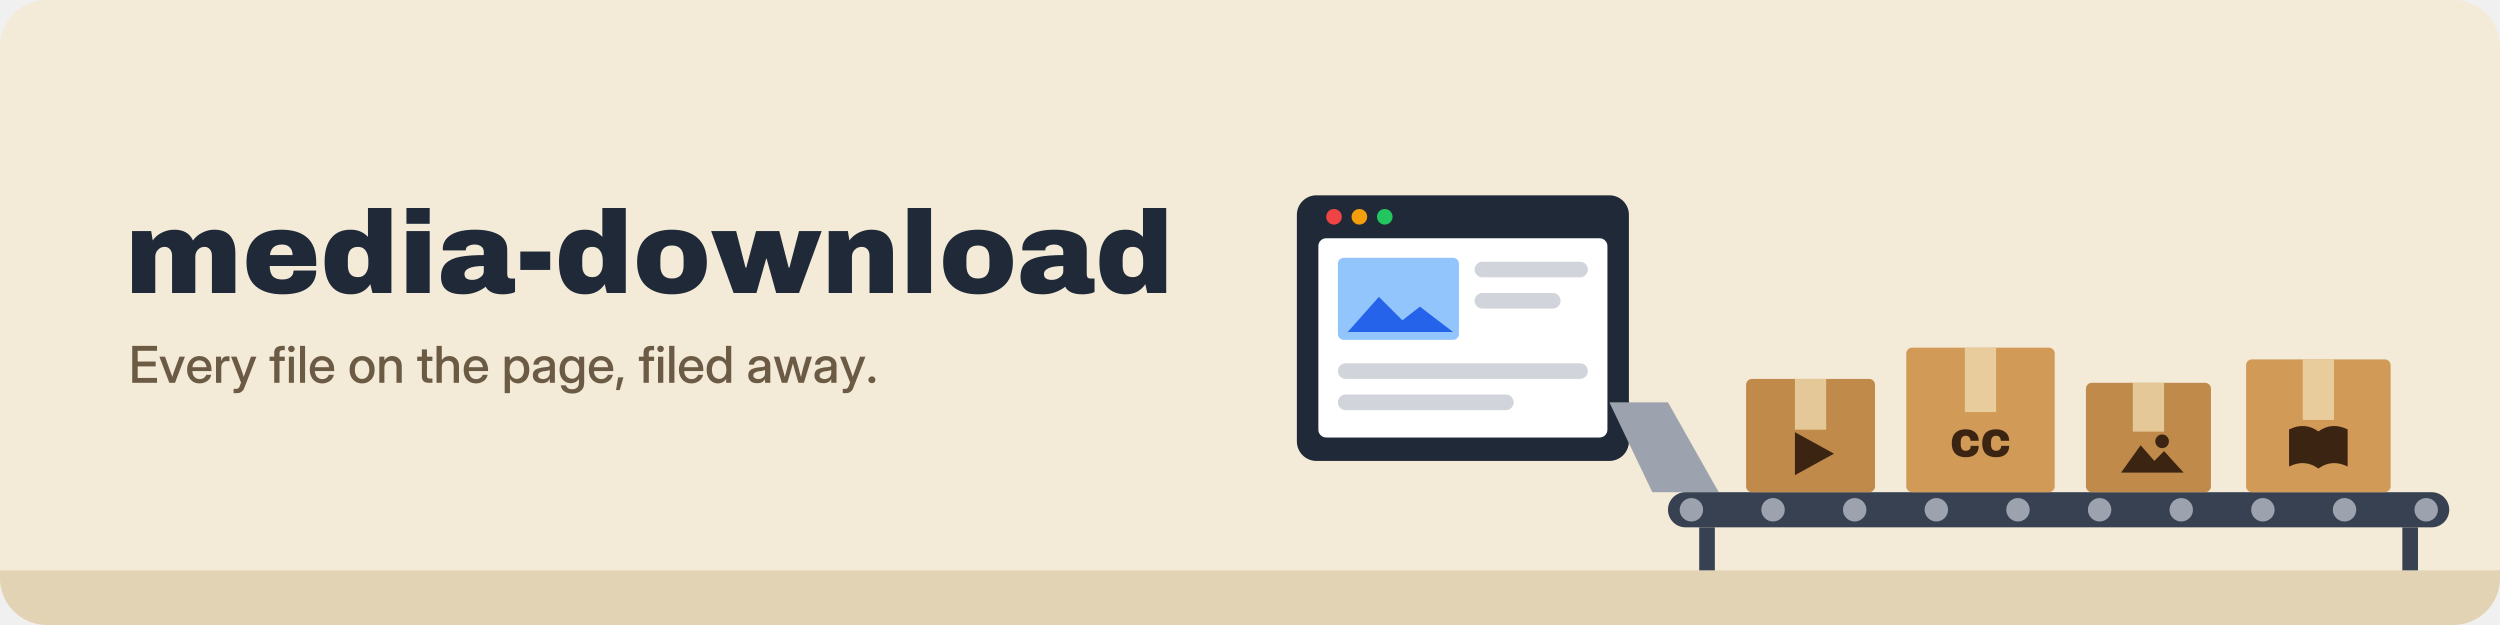
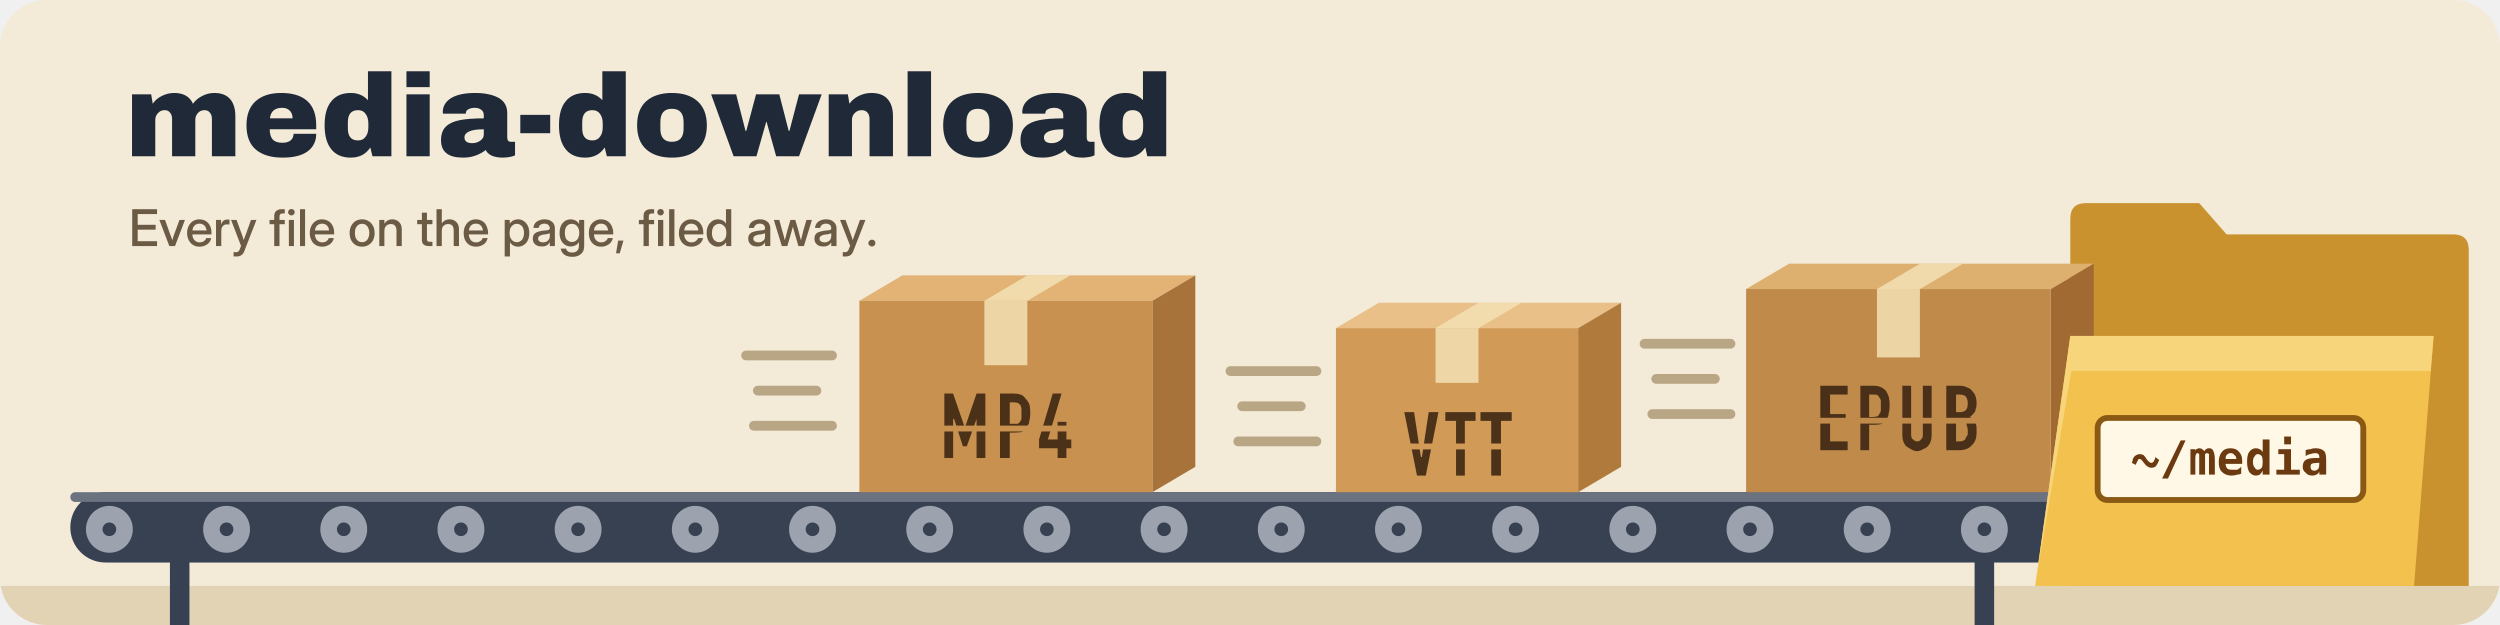
<svg xmlns="http://www.w3.org/2000/svg" viewBox="0 0 1280 320" width="1280" height="320" role="img" aria-label="media-download">
  <defs>
    <clipPath id="c">
      <rect width="1280" height="320" rx="24" />
    </clipPath>
  </defs>
  <g clip-path="url(#c)">
    <rect width="1280" height="320" fill="#f3ead8" />
-     <path fill="#1f2937" d="m120.5 129.5l0 20.5-12 0 0-19.1q0-2-1-3.2-1-1.3-2.8-1.3-2.1 0-3.4 1.5-1.3 1.4-1.3 3.5l0 18.6-11.9 0 0-19.1q0-2-1-3.2-1-1.3-2.8-1.3-2.1 0-3.4 1.5-1.4 1.4-1.4 3.5l0 18.6-11.9 0 0-31.7 9.8 0 .8 4.8q1.8-2.6 4.7-4 3-1.5 6.3-1.5 7.1 0 9.6 5.5 1.9-2.6 4.8-4 2.9-1.5 6.1-1.5 5.4 0 8.1 3.1 2.7 3.1 2.7 8.8zm41.4 4.7l0 2-23.8 0q0 3.4 1.5 5.2 1.6 1.7 4.9 1.7 3 0 4.4-1.3 1.4-1.2 1.4-3.3l11.6 0q0 5.7-4.4 9-4.4 3.2-12.8 3.2-8.8 0-13.7-4.1-4.8-4.1-4.8-12.4 0-8.2 4.7-12.4 4.7-4.2 13.1-4.2 8.7 0 13.3 4.1 4.6 4.1 4.6 12.5zm-23.7-3.6l11.6 0q0-2.5-1.4-3.9-1.4-1.5-3.9-1.5-5.7 0-6.3 5.4zm52.5 19.4l-1.1-4.5q-3.4 5.2-10 5.2-6.5 0-9.9-4.2-3.5-4.2-3.5-12.4 0-8.2 3.5-12.3 3.4-4.2 9.9-4.2 5.4 0 8.8 3.7l0-14.8 12 0 0 43.5zm-12.6-17.4l0 3.2q0 6.1 5.2 6.1 2.6 0 3.9-1.9 1.4-1.8 1.4-4.8l0-2q0-3-1.4-4.9-1.3-1.9-3.9-1.9-5.2 0-5.2 6.2zm30-18l0-8.1 11.9 0 0 8.1zm0 35.4l0-31.7 11.9 0 0 31.7zm51.6-22.1l0 12.4q0 1 .4 1.7 .5.6 1.5.6l2.1 0 0 6.9q-.1.1-.9.4-.7.3-2.1.5-1.4.3-3.2.3-3.5 0-5.7-1-2.3-1.1-3.1-2.9-2.3 1.8-5.1 2.8-2.8 1.1-6.6 1.1-11.2 0-11.2-8.9 0-4.6 2.5-7 2.5-2.4 7.2-3.3 4.7-.9 12.2-.9l0-1.6q0-1.9-1.3-2.8-1.3-1-3.3-1-1.9 0-3.2.7-1.4.6-1.4 2.1l0 .2-11.7 0q-.1-.3-.1-.8 0-4.5 4.3-7.2 4.3-2.6 12.3-2.6 7.2 0 11.8 2.4 4.6 2.5 4.6 7.9zm-21.9 12.4q0 3 4 3 2.4 0 4.1-1.3 1.8-1.2 1.8-3.1l0-2.7q-5.1 0-7.5 1.1-2.4 1.1-2.4 3zm28.6-2.1l0-9.4 15.3 0 0 9.4zm44.3 11.8l-1.1-4.5q-3.4 5.2-10 5.2-6.5 0-9.9-4.2-3.5-4.2-3.5-12.4 0-8.2 3.5-12.3 3.4-4.2 9.9-4.2 5.4 0 8.8 3.7l0-14.8 12 0 0 43.5zm-12.6-17.4l0 3.2q0 6.1 5.2 6.1 2.6 0 3.9-1.9 1.4-1.8 1.4-4.8l0-2q0-3-1.4-4.9-1.3-1.9-3.9-1.9-5.2 0-5.2 6.2zm63.8 1.6q0 8.1-4.8 12.3-4.7 4.2-13.1 4.2-8.3 0-13.1-4.2-4.7-4.2-4.7-12.3 0-8.2 4.7-12.4 4.8-4.2 13.1-4.2 8.4 0 13.1 4.2 4.8 4.3 4.8 12.4zm-23.8-1.7l0 3.4q0 6.7 5.9 6.7 6 0 6-6.7l0-3.4q0-6.8-6-6.8-5.9 0-5.9 6.8zm59.3 17.5l-4.9-17.6-.2 0-5 17.6-11.7 0-11.5-31.7 12.8 0 4.8 18.7 .4 0 5-18.7 11.9 0 4.8 18.7 .4 0 4.9-18.7 11.6 0-11.6 31.7zm59.8-20.5l0 20.5-12 0 0-19.1q0-2-1-3.2-1.1-1.3-3-1.3-2.2 0-3.6 1.5-1.4 1.4-1.4 3.5l0 18.6-11.9 0 0-31.7 9.8 0 .8 4.8q1.8-2.5 4.8-4 3.1-1.5 6.4-1.5 5.6 0 8.3 3.1 2.8 3 2.8 8.8zm7.5 20.5l0-43.5 12 0 0 43.5zm53.9-15.8q0 8.1-4.8 12.3-4.8 4.2-13.1 4.2-8.4 0-13.1-4.2-4.7-4.2-4.7-12.3 0-8.2 4.7-12.4 4.7-4.2 13.1-4.2 8.3 0 13.1 4.2 4.8 4.3 4.8 12.4zm-23.8-1.7l0 3.4q0 6.7 5.9 6.7 5.9 0 5.9-6.7l0-3.4q0-6.8-5.9-6.8-5.9 0-5.9 6.8zm61.6-4.6l0 12.4q0 1 .4 1.7 .5.6 1.5.6l2.1 0 0 6.9q-.1.1-.9.4-.7.3-2.1.5-1.4.3-3.2.3-3.5 0-5.7-1-2.3-1.1-3.1-2.9-2.3 1.8-5.1 2.8-2.8 1.1-6.6 1.1-11.2 0-11.2-8.9 0-4.6 2.5-7 2.5-2.4 7.2-3.3 4.7-.9 12.2-.9l0-1.6q0-1.9-1.3-2.8-1.3-1-3.3-1-1.9 0-3.2.7-1.4.6-1.4 2.1l0 .2-11.7 0q-.1-.3-.1-.8 0-4.5 4.3-7.2 4.3-2.6 12.3-2.6 7.2 0 11.8 2.4 4.6 2.5 4.6 7.9zm-21.9 12.4q0 3 4 3 2.4 0 4.1-1.3 1.8-1.2 1.8-3.1l0-2.7q-5.1 0-7.5 1.1-2.4 1.1-2.4 3zm52.9 9.7l-1-4.5q-3.5 5.2-10.1 5.2-6.4 0-9.9-4.2-3.5-4.2-3.5-12.4 0-8.2 3.5-12.3 3.5-4.2 9.9-4.2 5.4 0 8.9 3.7l0-14.8 11.9 0 0 43.5zm-12.6-17.4l0 3.2q0 6.1 5.2 6.1 2.6 0 4-1.9 1.3-1.8 1.3-4.8l0-2q0-3-1.3-4.9-1.4-1.9-4-1.9-5.2 0-5.2 6.2z" />
-     <path fill="#6b5b45" d="m67.7 196l0-18.9 12.7 0 0 2.5-9.9 0 0 5.5 9.2 0 0 2.5-9.2 0 0 5.9 9.9 0 0 2.5zm19 0l-5.1-13.4 2.9 0 2.6 7.3q.4 1.1.8 2.1 .3 1.1.6 2.1l-.6 0q.3-1 .6-2.1 .4-1 .7-2.1l2.7-7.3 2.8 0-5.1 13.4zm15.5.3q-2 0-3.4-.9-1.4-.9-2.2-2.5-.8-1.6-.8-3.6 0-2 .8-3.6 .8-1.6 2.2-2.5 1.5-.9 3.3-.9 1.4 0 2.6.5 1.1.5 1.9 1.4 .9 1 1.3 2.3 .4 1.2.4 2.8l0 .7-11.3 0 0-2 9.9 0-1.1.6q0-1.2-.5-2.2-.4-.9-1.3-1.4-.8-.5-1.9-.5-1.1 0-1.9.5-.8.5-1.3 1.4-.4 1-.4 2.2l0 1.2q0 1.2.4 2.2 .5 1 1.3 1.5 .9.6 2.1.6 .8 0 1.5-.3 .7-.3 1.1-.8 .5-.4.7-1.1l2.5 0q-.2 1.3-1 2.3-.9 1-2.1 1.5-1.3.6-2.8.6zm8.4-.3l0-13.4 2.6 0 0 2.2 .1 0q.3-1.1 1.1-1.8 .8-.6 2.1-.6 .3 0 .6 0 .2.1.4.1l0 2.5q-.2 0-.6-.1-.4 0-.8 0-.8 0-1.4.3-.6.4-1 1.1-.4.7-.4 1.8l0 7.9zm9 5.3l0-2.2 1.5 0q.4 0 .7-.2 .3-.2.6-.5 .2-.4.4-.9l.6-1.6-5.1-13.3 2.8 0 2.7 7.3q.4 1.1.7 2.1 .4 1.1.7 2.1l-.7 0q.3-1 .6-2.1 .4-1 .8-2.1l2.6-7.3 2.8 0-6.1 15.7q-.3 1-.9 1.7-.6.6-1.3 1-.7.3-1.6.3-.5 0-.9 0-.4 0-.9 0zm26.2-18.7l0 2.2-7.8 0 0-2.2zm-5.4 13.4l0-15.6q0-1 .5-1.8 .4-.7 1.3-1.1 .8-.4 2-.4 .6 0 1 0 .5 0 .6 0l0 2.2q-.1 0-.5 0-.4 0-.6 0-.9 0-1.2.4-.4.3-.4 1.2l0 15.1zm7.5 0l0-13.4 2.6 0 0 13.4zm1.3-15.7q-.7 0-1.2-.5-.5-.5-.5-1.2 0-.7.5-1.1 .5-.5 1.2-.5 .7 0 1.2.5 .5.4.5 1.1 0 .7-.5 1.2-.5.5-1.2.5zm7-3.2l0 18.9-2.6 0 0-18.9zm8.8 19.2q-2 0-3.4-.9-1.5-.9-2.2-2.5-.8-1.6-.8-3.6 0-2 .8-3.6 .8-1.6 2.2-2.5 1.4-.9 3.2-.9 1.5 0 2.6.5 1.2.5 2 1.4 .8 1 1.3 2.3 .4 1.2.4 2.8l0 .7-11.3 0 0-2 9.9 0-1.2.6q0-1.2-.4-2.2-.5-.9-1.3-1.4-.8-.5-1.9-.5-1.1 0-1.9.5-.9.5-1.3 1.4-.5 1-.5 2.2l0 1.2q0 1.2.5 2.2 .4 1 1.3 1.5 .8.6 2 .6 .9 0 1.6-.3 .6-.3 1.1-.8 .4-.4.6-1.1l2.6 0q-.2 1.3-1.1 2.3-.8 1-2.1 1.5-1.2.6-2.7.6zm20.4 0q-1.9 0-3.4-.9-1.4-.9-2.2-2.4-.8-1.6-.8-3.7 0-2.1.8-3.6 .8-1.6 2.2-2.5 1.5-.9 3.4-.9 1.9 0 3.3.9 1.5.9 2.3 2.5 .8 1.5.8 3.6 0 2.1-.8 3.7-.8 1.5-2.3 2.4-1.4.9-3.3.9zm0-2.3q1.1 0 2-.6 .8-.6 1.2-1.6 .5-1.1.5-2.5 0-1.4-.5-2.5-.4-1-1.2-1.6-.9-.6-2-.6-1.2 0-2 .6-.8.6-1.3 1.6-.4 1.1-.4 2.5 0 1.4.4 2.5 .5 1 1.3 1.6 .8.6 2 .6zm11.4-5.7l0 7.7-2.6 0 0-13.4 2.6 0 0 3.3-.6 0q.6-1.8 1.8-2.7 1.2-.9 2.8-.9 1.4 0 2.5.6 1.1.6 1.8 1.8 .6 1.2.6 2.9l0 8.4-2.7 0 0-8q0-1.6-.8-2.5-.7-.8-2.1-.8-.9 0-1.7.4-.7.4-1.1 1.1-.5.8-.5 2.1zm24.6-5.7l0 2.2-7.8 0 0-2.2zm-5.4-3.7l2.6 0 0 13.6q0 .7.3 1 .4.3 1.2.3 .3 0 .6 0 .4 0 .7 0l0 2.2q-.4 0-.8 0-.5 0-.9 0-1.9 0-2.8-.8-.9-.8-.9-2.4zm10.2 9.4l0 7.7-2.7 0 0-18.9 2.7 0 0 8.8-.7 0q.6-1.8 1.8-2.7 1.2-.9 2.9-.9 1.3 0 2.4.6 1.1.6 1.8 1.8 .6 1.2.6 2.9l0 8.4-2.7 0 0-8q0-1.6-.7-2.5-.8-.8-2.2-.8-.9 0-1.6.4-.8.4-1.2 1.1-.4.8-.4 2.1zm17.6 8q-2 0-3.5-.9-1.4-.9-2.2-2.5-.7-1.6-.7-3.6 0-2 .8-3.6 .8-1.6 2.2-2.5 1.4-.9 3.2-.9 1.4 0 2.6.5 1.1.5 2 1.4 .8 1 1.2 2.3 .5 1.2.5 2.8l0 .7-11.3 0 0-2 9.9 0-1.2.6q0-1.2-.5-2.2-.4-.9-1.2-1.4-.8-.5-2-.5-1.1 0-1.9.5-.8.5-1.2 1.4-.5 1-.5 2.2l0 1.2q0 1.2.5 2.2 .4 1 1.2 1.5 .9.6 2.1.6 .9 0 1.5-.3 .7-.3 1.2-.8 .4-.4.6-1.1l2.6 0q-.3 1.3-1.1 2.3-.8 1-2.1 1.5-1.2.6-2.7.6zm14.6 5l0-18.7 2.6 0 0 1.9 0 0q.5-.7 1.1-1.2 .6-.5 1.4-.7 .8-.3 1.7-.3 1.7 0 3 .9 1.3.9 2.1 2.5 .7 1.5.7 3.6 0 2.1-.7 3.6-.7 1.6-2.1 2.5-1.3.9-3 .9-.9 0-1.6-.3-.8-.2-1.4-.7-.7-.6-1.1-1.3l0 0 0 7.3zm6.2-7.3q1.1 0 1.9-.6 .9-.5 1.3-1.6 .5-1 .5-2.5 0-1.5-.5-2.6-.4-1-1.3-1.5-.8-.6-1.9-.6-1.1 0-1.9.6-.9.6-1.4 1.6-.4 1.1-.4 2.5 0 1.4.4 2.4 .5 1.1 1.4 1.7 .8.6 1.9.6zm12.9 2.2q-1.4 0-2.4-.4-1.1-.5-1.7-1.4-.6-.9-.6-2.2 0-1.2.4-1.9 .5-.8 1.2-1.2 .8-.4 1.7-.6 1-.3 2-.4 1.3-.1 2-.2 .7-.1 1-.3 .4-.2.4-.7l0-.1q0-.7-.4-1.2-.3-.5-.9-.8-.6-.3-1.5-.3-.8 0-1.5.3-.6.3-1 .8-.4.5-.4 1.1l-2.7 0q.1-1.3.8-2.3 .7-1 2-1.5 1.2-.6 2.9-.6 1.2 0 2.2.3 1 .4 1.7 1 .7.5 1 1.4 .4.8.4 1.8l0 9.2-2.6 0 0-1.9-.1 0q-.3.5-.7 1-.5.5-1.3.8-.8.3-1.9.3zm.5-2.1q1.2 0 2-.5 .7-.4 1.1-1.1 .4-.7.4-1.5l0-1.6q-.2.1-.5.2-.3.1-.7.2-.5.1-1 .2-.5.1-1.1.1-.7.1-1.3.4-.7.2-1 .6-.4.4-.4 1.1 0 .6.3 1 .3.4.9.6 .5.3 1.3.3zm15 7.4q-1.7 0-2.9-.5-1.3-.5-2-1.4-.8-1-1-2.3l2.7 0q.2.7.6 1.1 .5.5 1.1.7 .7.2 1.5.2 1.6 0 2.5-.9 .9-.8.9-2.5l0-2 0 0q-.4.8-1.1 1.3-.6.5-1.4.7-.7.3-1.6.3-1.8 0-3.1-.9-1.3-.9-2-2.4-.7-1.6-.7-3.6 0-2.1.7-3.7 .7-1.5 2-2.4 1.3-.9 3.1-.9 .8 0 1.6.3 .8.2 1.4.7 .7.5 1.1 1.3l.1 0 0-2 2.6 0 0 13.2q0 2.1-.8 3.3-.9 1.2-2.2 1.8-1.4.6-3.1.6zm-.2-7.6q1.2 0 2-.6 .9-.6 1.3-1.6 .5-1.1.5-2.5 0-1.4-.5-2.4-.4-1-1.3-1.6-.8-.6-2-.6-1 0-1.9.5-.8.6-1.3 1.6-.4 1-.4 2.5 0 1.5.4 2.6 .5 1 1.3 1.5 .9.6 1.9.6zm15 2.4q-2 0-3.4-.9-1.4-.9-2.2-2.5-.7-1.6-.7-3.6 0-2 .7-3.6 .8-1.6 2.3-2.5 1.4-.9 3.2-.9 1.4 0 2.6.5 1.1.5 1.9 1.4 .9 1 1.3 2.3 .5 1.2.5 2.8l0 .7-11.3 0 0-2 9.8 0-1.1.6q0-1.2-.5-2.2-.4-.9-1.2-1.4-.9-.5-2-.5-1.1 0-1.9.5-.8.5-1.3 1.4-.4 1-.4 2.2l0 1.2q0 1.2.4 2.2 .5 1 1.3 1.5 .9.6 2.1.6 .8 0 1.5-.3 .7-.3 1.1-.8 .5-.4.7-1.1l2.6 0q-.3 1.3-1.1 2.3-.9 1-2.1 1.5-1.3.6-2.8.6zm7.6 3.4l1.1-6.5 2.7 0-1.9 6.5zm19.5-17.1l0 2.2-7.8 0 0-2.2zm-5.4 13.4l0-15.6q0-1 .4-1.8 .5-.7 1.3-1.1 .9-.4 2.1-.4 .5 0 1 0 .4 0 .6 0l0 2.2q-.1 0-.5 0-.5 0-.7 0-.8 0-1.2.4-.3.3-.3 1.2l0 15.1zm7.4 0l0-13.4 2.7 0 0 13.4zm1.3-15.7q-.7 0-1.2-.5-.5-.5-.5-1.2 0-.7.5-1.1 .5-.5 1.2-.5 .8 0 1.2.5 .5.4.5 1.1 0 .7-.5 1.2-.4.5-1.2.5zm7.1-3.2l0 18.9-2.7 0 0-18.9zm8.7 19.2q-2 0-3.4-.9-1.4-.9-2.2-2.5-.8-1.6-.8-3.6 0-2 .8-3.6 .8-1.6 2.3-2.5 1.4-.9 3.2-.9 1.4 0 2.6.5 1.1.5 1.9 1.4 .9 1 1.3 2.3 .4 1.2.4 2.8l0 .7-11.2 0 0-2 9.8 0-1.1.6q0-1.2-.5-2.2-.4-.9-1.3-1.4-.8-.5-1.9-.5-1.1 0-1.9.5-.8.5-1.3 1.4-.4 1-.4 2.2l0 1.2q0 1.2.4 2.2 .5 1 1.3 1.5 .9.6 2.1.6 .8 0 1.5-.3 .7-.3 1.1-.8 .5-.4.7-1.1l2.6 0q-.3 1.3-1.1 2.3-.9 1-2.1 1.5-1.3.6-2.8.6zm13.6 0q-1.7 0-3-.9-1.4-.9-2.1-2.5-.7-1.5-.7-3.6 0-2.1.7-3.6 .8-1.6 2.1-2.5 1.3-.9 3-.9 .9 0 1.7.3 .7.2 1.4.7 .6.5 1 1.2l0 0 0-7.4 2.7 0 0 18.9-2.6 0 0-2 0 0q-.5.7-1.1 1.2-.7.6-1.4.8-.8.3-1.7.3zm.6-2.3q1.1 0 1.9-.6 .9-.6 1.4-1.7 .4-1 .4-2.4 0-1.4-.4-2.5-.5-1-1.4-1.6-.8-.6-1.9-.6-1.1 0-1.9.6-.9.5-1.3 1.5-.5 1.1-.5 2.6 0 1.5.5 2.5 .4 1.1 1.3 1.6 .8.6 1.9.6zm19.5 2.2q-1.3 0-2.4-.4-1-.5-1.6-1.4-.6-.9-.6-2.2 0-1.2.4-1.9 .5-.8 1.2-1.2 .7-.4 1.7-.6 1-.3 2-.4 1.2-.1 2-.2 .7-.1 1-.3 .3-.2.3-.7l0-.1q0-.7-.3-1.2-.3-.5-.9-.8-.6-.3-1.5-.3-.8 0-1.5.3-.6.3-1 .8-.4.5-.5 1.1l-2.6 0q.1-1.3.8-2.3 .7-1 1.9-1.5 1.3-.6 3-.6 1.2 0 2.2.3 1 .4 1.7 1 .7.5 1 1.4 .4.8.4 1.8l0 9.2-2.7 0 0-1.9 0 0q-.3.5-.8 1-.5.5-1.2.8-.8.3-2 .3zm.6-2.1q1.2 0 1.9-.5 .8-.4 1.2-1.1 .3-.7.3-1.5l0-1.6q-.1.1-.4.2-.3.1-.8.2-.4.1-.9.2-.5.1-1.1.1-.7.1-1.3.4-.7.2-1.1.6-.4.4-.4 1.1 0 .6.3 1 .4.4.9.6 .6.3 1.4.3zm12 1.9l-4.1-13.4 2.8 0 1.5 5.5q.4 1.4.8 2.8 .3 1.5.7 2.9l-.4 0q.4-1.4.8-2.9 .3-1.4.7-2.8l1.6-5.5 2.5 0 1.6 5.5q.4 1.4.7 2.8 .4 1.5.8 2.9l-.4 0q.3-1.4.7-2.9 .3-1.4.7-2.8l1.6-5.5 2.8 0-4.1 13.4-2.8 0-1.7-5.8q-.3-.9-.5-1.8-.2-.9-.5-1.8-.2-.9-.5-1.8l.7 0q-.3.9-.5 1.8-.2.9-.5 1.8-.2.9-.5 1.8l-1.7 5.8zm21.3.2q-1.3 0-2.4-.4-1-.5-1.6-1.4-.6-.9-.6-2.2 0-1.2.4-1.9 .4-.8 1.2-1.2 .7-.4 1.7-.6 .9-.3 2-.4 1.2-.1 2-.2 .7-.1 1-.3 .3-.2.3-.7l0-.1q0-.7-.3-1.2-.3-.5-.9-.8-.6-.3-1.5-.3-.8 0-1.5.3-.7.3-1 .8-.4.5-.5 1.1l-2.6 0q.1-1.3.8-2.3 .7-1 1.9-1.5 1.3-.6 2.9-.6 1.3 0 2.3.3 1 .4 1.6 1 .7.5 1.1 1.4 .4.8.4 1.8l0 9.2-2.7 0 0-1.9 0 0q-.3.5-.8 1-.5.5-1.3.8-.7.3-1.9.3zm.6-2.1q1.1 0 1.9-.5 .8-.4 1.1-1.1 .4-.7.4-1.5l0-1.6q-.1.1-.4.2-.3.1-.8.2-.4.1-.9.2-.6.1-1.1.1-.7.1-1.4.4-.6.2-1 .6-.4.4-.4 1.1 0 .6.3 1 .3.4.9.6 .6.3 1.4.3zm9.3 7.2l0-2.2 1.4 0q.4 0 .7-.2 .4-.2.6-.5 .2-.4.4-.9l.7-1.6-5.2-13.3 2.8 0 2.7 7.3q.4 1.1.7 2.1 .4 1.1.7 2.1l-.7 0q.3-1 .6-2.1 .4-1 .8-2.1l2.6-7.3 2.8 0-6.1 15.7q-.3 1-.9 1.7-.5.6-1.3 1-.7.3-1.6.3-.5 0-.9 0-.4 0-.8 0zm14.9-5.1q-.7 0-1.2-.5-.6-.5-.6-1.3 0-.7.6-1.2 .5-.5 1.2-.5 .8 0 1.3.5 .5.5.5 1.2 0 .8-.5 1.3-.5.5-1.3.5z" />
-     <rect y="292" width="1280" height="28" fill="#e2d3b5" />
-     <g transform="translate(64 0)">
-       <rect x="600" y="100" width="170" height="136" rx="10" fill="#1f2937" />
-       <rect x="611" y="122" width="148" height="102" rx="4" fill="#fff" />
-       <circle cx="619" cy="111" r="4" fill="#ef4444" />
-       <circle cx="632" cy="111" r="4" fill="#f59e0b" />
-       <circle cx="645" cy="111" r="4" fill="#22c55e" />
-       <rect x="621" y="132" width="62" height="42" rx="3" fill="#93c5fd" />
-       <path d="M626 170l16-18 12 12 9-7 17 13z" fill="#2563eb" />
-       <rect x="691" y="134" width="58" height="8" rx="4" fill="#d1d5db" />
-       <rect x="691" y="150" width="44" height="8" rx="4" fill="#d1d5db" />
-       <rect x="621" y="186" width="128" height="8" rx="4" fill="#d1d5db" />
-       <rect x="621" y="202" width="90" height="8" rx="4" fill="#d1d5db" />
-       <path d="M760 206h30l26 46h-34z" fill="#9ca3af" />
-       <rect x="790" y="252" width="400" height="18" rx="9" fill="#374151" />
-       <circle cx="802.0" cy="261" r="6" fill="#9ca3af" />
-       <circle cx="843.8" cy="261" r="6" fill="#9ca3af" />
-       <circle cx="885.6" cy="261" r="6" fill="#9ca3af" />
-       <circle cx="927.4" cy="261" r="6" fill="#9ca3af" />
-       <circle cx="969.2" cy="261" r="6" fill="#9ca3af" />
-       <circle cx="1011.0" cy="261" r="6" fill="#9ca3af" />
-       <circle cx="1052.8" cy="261" r="6" fill="#9ca3af" />
-       <circle cx="1094.6" cy="261" r="6" fill="#9ca3af" />
-       <circle cx="1136.4" cy="261" r="6" fill="#9ca3af" />
-       <circle cx="1178.2" cy="261" r="6" fill="#9ca3af" />
-       <path d="M810 270v22M1170 270v22" stroke="#374151" stroke-width="8" />
-       <rect x="830" y="194" width="66" height="58" rx="3" fill="#c08a4a" />
-       <rect x="855.0" y="194" width="16" height="26" fill="#f1dcb2" opacity=".75" />
-       <path d="M855.0 221.28l20 11-20 11z" fill="#3b2412" />
-       <rect x="912" y="178" width="76" height="74" rx="3" fill="#d19a57" />
-       <rect x="942.0" y="178" width="16" height="33" fill="#f1dcb2" opacity=".75" />
-       <path fill="#3b2412" d="m949.1 225.7l-4.2 0q0-1.2-.7-1.9-.6-.7-1.7-.7-1.4 0-2 .9-.6.8-.6 2.3l0 1.3q0 1.5.6 2.3 .6.9 1.9.9 1.3 0 2-.7 .6-.6.6-1.8l4.1 0q0 2.8-1.7 4.3-1.8 1.5-4.9 1.5-3.5 0-5.3-1.8-1.9-1.8-1.9-5.3 0-3.6 1.9-5.4 1.8-1.8 5.3-1.8 3 0 4.8 1.6 1.8 1.5 1.8 4.3zm15.6 0l-4.3 0q0-1.2-.6-1.9-.6-.7-1.8-.7-1.3 0-2 .9-.6.8-.6 2.3l0 1.3q0 1.5.6 2.3 .7.9 2 .9 1.3 0 1.9-.7 .7-.6.7-1.8l4.1 0q0 2.8-1.8 4.3-1.7 1.5-4.9 1.5-3.5 0-5.3-1.8-1.8-1.8-1.8-5.3 0-3.6 1.8-5.4 1.8-1.8 5.3-1.8 3.1 0 4.9 1.6 1.8 1.5 1.8 4.3z" />
-       <rect x="1004" y="196" width="64" height="56" rx="3" fill="#c08a4a" />
-       <rect x="1028.0" y="196" width="16" height="25" fill="#f1dcb2" opacity=".75" />
-       <path d="M1022.0 241.96l10-14 7 8 5-5 10 11z" fill="#3b2412" />
-       <circle cx="1043.0" cy="225.96" r="3.5" fill="#3b2412" />
-       <rect x="1086" y="184" width="74" height="68" rx="3" fill="#d19a57" />
-       <rect x="1115.0" y="184" width="16" height="31" fill="#f1dcb2" opacity=".75" />
-       <path d="M1108.0 219.88q8-4 15 1q7-5 15-1v19q-8-4-15 1q-7-5-15-1z" fill="#3b2412" />
+     <g transform="translate(0 -70)">
+       <path fill="#1f2937" d="m120.5 129.5l0 20.5-12 0 0-19.1q0-2-1-3.2-1-1.3-2.8-1.3-2.1 0-3.4 1.5-1.3 1.4-1.3 3.5l0 18.6-11.9 0 0-19.1q0-2-1-3.2-1-1.3-2.8-1.3-2.1 0-3.4 1.5-1.4 1.4-1.4 3.5l0 18.6-11.9 0 0-31.7 9.8 0 .8 4.8q1.8-2.6 4.7-4 3-1.5 6.3-1.5 7.1 0 9.6 5.5 1.9-2.6 4.8-4 2.9-1.5 6.1-1.5 5.4 0 8.1 3.1 2.7 3.1 2.7 8.8zm41.4 4.7l0 2-23.8 0q0 3.4 1.5 5.2 1.6 1.7 4.9 1.7 3 0 4.4-1.3 1.4-1.2 1.4-3.3l11.6 0q0 5.7-4.4 9-4.4 3.2-12.8 3.2-8.8 0-13.7-4.1-4.8-4.1-4.8-12.4 0-8.2 4.7-12.4 4.7-4.2 13.1-4.2 8.7 0 13.3 4.1 4.6 4.1 4.6 12.5zm-23.7-3.6l11.6 0q0-2.5-1.4-3.9-1.4-1.5-3.9-1.5-5.7 0-6.3 5.4zm52.5 19.4l-1.1-4.5q-3.4 5.2-10 5.2-6.5 0-9.9-4.2-3.5-4.2-3.5-12.4 0-8.2 3.5-12.3 3.4-4.2 9.9-4.2 5.4 0 8.8 3.7l0-14.8 12 0 0 43.5zm-12.6-17.4l0 3.2q0 6.1 5.2 6.1 2.6 0 3.9-1.9 1.4-1.8 1.4-4.8l0-2q0-3-1.4-4.9-1.3-1.9-3.9-1.9-5.2 0-5.2 6.2zm30-18l0-8.1 11.9 0 0 8.1zm0 35.4l0-31.7 11.9 0 0 31.7zm51.6-22.1l0 12.4q0 1 .4 1.7 .5.6 1.5.6l2.1 0 0 6.9q-.1.1-.9.4-.7.3-2.1.5-1.4.3-3.2.3-3.5 0-5.7-1-2.3-1.1-3.1-2.9-2.3 1.8-5.1 2.8-2.8 1.1-6.6 1.1-11.2 0-11.2-8.9 0-4.6 2.5-7 2.5-2.4 7.2-3.3 4.7-.9 12.2-.9l0-1.6q0-1.9-1.3-2.8-1.3-1-3.3-1-1.9 0-3.2.7-1.4.6-1.4 2.1l0 .2-11.7 0q-.1-.3-.1-.8 0-4.5 4.3-7.2 4.3-2.6 12.3-2.6 7.2 0 11.8 2.4 4.6 2.5 4.6 7.9zm-21.9 12.4q0 3 4 3 2.4 0 4.1-1.3 1.8-1.2 1.8-3.1l0-2.7q-5.1 0-7.5 1.1-2.4 1.1-2.4 3zm28.6-2.1l0-9.4 15.3 0 0 9.4zm44.3 11.8l-1.1-4.5q-3.4 5.2-10 5.2-6.5 0-9.9-4.2-3.5-4.2-3.5-12.4 0-8.2 3.5-12.3 3.4-4.2 9.9-4.2 5.4 0 8.8 3.7l0-14.8 12 0 0 43.5zm-12.6-17.4l0 3.2q0 6.1 5.2 6.1 2.6 0 3.9-1.9 1.4-1.8 1.4-4.8l0-2q0-3-1.4-4.9-1.3-1.9-3.9-1.9-5.2 0-5.2 6.2zm63.8 1.6q0 8.1-4.8 12.3-4.7 4.2-13.1 4.2-8.3 0-13.1-4.2-4.7-4.2-4.7-12.3 0-8.2 4.7-12.4 4.8-4.2 13.1-4.2 8.4 0 13.1 4.2 4.8 4.3 4.8 12.4zm-23.8-1.7l0 3.4q0 6.7 5.9 6.7 6 0 6-6.7l0-3.4q0-6.8-6-6.8-5.9 0-5.9 6.8zm59.3 17.5l-4.9-17.6-.2 0-5 17.6-11.7 0-11.5-31.7 12.8 0 4.8 18.7 .4 0 5-18.7 11.9 0 4.8 18.7 .4 0 4.9-18.7 11.6 0-11.6 31.7zm59.8-20.5l0 20.5-12 0 0-19.1q0-2-1-3.2-1.1-1.3-3-1.3-2.2 0-3.6 1.5-1.4 1.4-1.4 3.5l0 18.6-11.9 0 0-31.7 9.8 0 .8 4.8q1.8-2.5 4.8-4 3.1-1.5 6.4-1.5 5.6 0 8.3 3.1 2.8 3 2.8 8.8zm7.5 20.5l0-43.5 12 0 0 43.5zm53.9-15.8q0 8.1-4.8 12.3-4.8 4.2-13.1 4.2-8.4 0-13.1-4.2-4.7-4.2-4.7-12.3 0-8.2 4.7-12.4 4.7-4.2 13.1-4.2 8.3 0 13.1 4.2 4.8 4.3 4.8 12.4zm-23.8-1.7l0 3.4q0 6.7 5.9 6.7 5.9 0 5.9-6.7l0-3.4q0-6.8-5.9-6.8-5.9 0-5.9 6.8zm61.6-4.6l0 12.4q0 1 .4 1.7 .5.6 1.5.6l2.1 0 0 6.9q-.1.1-.9.4-.7.3-2.1.5-1.4.3-3.2.3-3.5 0-5.7-1-2.3-1.1-3.1-2.9-2.3 1.8-5.1 2.8-2.8 1.1-6.6 1.1-11.2 0-11.2-8.9 0-4.6 2.5-7 2.5-2.4 7.2-3.3 4.7-.9 12.2-.9l0-1.6q0-1.9-1.3-2.8-1.3-1-3.3-1-1.9 0-3.2.7-1.4.6-1.4 2.1l0 .2-11.7 0q-.1-.3-.1-.8 0-4.5 4.3-7.2 4.3-2.6 12.3-2.6 7.2 0 11.8 2.4 4.6 2.5 4.6 7.9zm-21.9 12.4q0 3 4 3 2.4 0 4.1-1.3 1.8-1.2 1.8-3.1l0-2.7q-5.1 0-7.5 1.1-2.4 1.1-2.4 3zm52.9 9.7l-1-4.5q-3.5 5.2-10.1 5.2-6.4 0-9.9-4.2-3.5-4.2-3.5-12.4 0-8.2 3.5-12.3 3.5-4.2 9.9-4.2 5.4 0 8.9 3.7l0-14.8 11.9 0 0 43.5zm-12.6-17.4l0 3.2q0 6.1 5.2 6.1 2.6 0 4-1.9 1.3-1.8 1.3-4.8l0-2q0-3-1.3-4.9-1.4-1.9-4-1.9-5.2 0-5.2 6.2z" />
+       <path fill="#6b5b45" d="m67.7 196l0-18.9 12.7 0 0 2.5-9.9 0 0 5.5 9.2 0 0 2.5-9.2 0 0 5.9 9.9 0 0 2.5zm19 0l-5.1-13.4 2.9 0 2.6 7.3q.4 1.1.8 2.1 .3 1.1.6 2.1l-.6 0q.3-1 .6-2.1 .4-1 .7-2.1l2.7-7.3 2.8 0-5.1 13.4zm15.5.3q-2 0-3.4-.9-1.4-.9-2.2-2.5-.8-1.6-.8-3.6 0-2 .8-3.6 .8-1.6 2.2-2.5 1.5-.9 3.3-.9 1.4 0 2.6.5 1.1.5 1.9 1.4 .9 1 1.3 2.3 .4 1.2.4 2.8l0 .7-11.3 0 0-2 9.9 0-1.1.6q0-1.2-.5-2.2-.4-.9-1.3-1.4-.8-.5-1.9-.5-1.1 0-1.9.5-.8.5-1.3 1.4-.4 1-.4 2.2l0 1.2q0 1.2.4 2.2 .5 1 1.3 1.5 .9.6 2.1.6 .8 0 1.5-.3 .7-.3 1.1-.8 .5-.4.7-1.1l2.5 0q-.2 1.3-1 2.3-.9 1-2.1 1.5-1.3.6-2.8.6zm8.4-.3l0-13.4 2.6 0 0 2.2 .1 0q.3-1.1 1.1-1.8 .8-.6 2.1-.6 .3 0 .6 0 .2.1.4.1l0 2.5q-.2 0-.6-.1-.4 0-.8 0-.8 0-1.4.3-.6.4-1 1.1-.4.7-.4 1.8l0 7.9zm9 5.3l0-2.2 1.5 0q.4 0 .7-.2 .3-.2.6-.5 .2-.4.4-.9l.6-1.6-5.1-13.3 2.8 0 2.7 7.3q.4 1.1.7 2.1 .4 1.1.7 2.1l-.7 0q.3-1 .6-2.1 .4-1 .8-2.1l2.6-7.3 2.8 0-6.1 15.7q-.3 1-.9 1.7-.6.6-1.3 1-.7.3-1.6.3-.5 0-.9 0-.4 0-.9 0zm26.2-18.7l0 2.2-7.8 0 0-2.2zm-5.4 13.4l0-15.6q0-1 .5-1.8 .4-.7 1.3-1.1 .8-.4 2-.4 .6 0 1 0 .5 0 .6 0l0 2.2q-.1 0-.5 0-.4 0-.6 0-.9 0-1.2.4-.4.3-.4 1.2l0 15.1zm7.5 0l0-13.4 2.6 0 0 13.4zm1.3-15.7q-.7 0-1.2-.5-.5-.5-.5-1.2 0-.7.5-1.1 .5-.5 1.2-.5 .7 0 1.2.5 .5.4.5 1.1 0 .7-.5 1.2-.5.5-1.2.5zm7-3.2l0 18.9-2.6 0 0-18.9zm8.8 19.2q-2 0-3.4-.9-1.5-.9-2.2-2.5-.8-1.6-.8-3.6 0-2 .8-3.6 .8-1.6 2.2-2.5 1.4-.9 3.2-.9 1.5 0 2.6.5 1.2.5 2 1.4 .8 1 1.3 2.3 .4 1.2.4 2.8l0 .7-11.3 0 0-2 9.9 0-1.2.6q0-1.2-.4-2.2-.5-.9-1.3-1.4-.8-.5-1.9-.5-1.1 0-1.9.5-.9.5-1.3 1.4-.5 1-.5 2.2l0 1.2q0 1.2.5 2.2 .4 1 1.3 1.5 .8.6 2 .6 .9 0 1.6-.3 .6-.3 1.1-.8 .4-.4.6-1.1l2.6 0q-.2 1.3-1.1 2.3-.8 1-2.1 1.5-1.2.6-2.7.6zm20.4 0q-1.9 0-3.4-.9-1.4-.9-2.2-2.4-.8-1.6-.8-3.7 0-2.1.8-3.6 .8-1.6 2.2-2.5 1.5-.9 3.4-.9 1.9 0 3.3.9 1.5.9 2.3 2.5 .8 1.5.8 3.6 0 2.1-.8 3.7-.8 1.5-2.3 2.4-1.4.9-3.3.9zm0-2.3q1.1 0 2-.6 .8-.6 1.2-1.6 .5-1.1.5-2.5 0-1.4-.5-2.5-.4-1-1.2-1.6-.9-.6-2-.6-1.2 0-2 .6-.8.6-1.3 1.6-.4 1.1-.4 2.5 0 1.4.4 2.5 .5 1 1.3 1.6 .8.6 2 .6zm11.4-5.7l0 7.7-2.6 0 0-13.4 2.6 0 0 3.3-.6 0q.6-1.8 1.8-2.7 1.2-.9 2.8-.9 1.4 0 2.5.6 1.1.6 1.8 1.8 .6 1.2.6 2.9l0 8.4-2.7 0 0-8q0-1.6-.8-2.5-.7-.8-2.1-.8-.9 0-1.7.4-.7.4-1.1 1.1-.5.8-.5 2.1zm24.6-5.7l0 2.2-7.8 0 0-2.2zm-5.4-3.7l2.6 0 0 13.6q0 .7.3 1 .4.3 1.2.3 .3 0 .6 0 .4 0 .7 0l0 2.2q-.4 0-.8 0-.5 0-.9 0-1.9 0-2.8-.8-.9-.8-.9-2.4zm10.2 9.4l0 7.7-2.7 0 0-18.9 2.7 0 0 8.8-.7 0q.6-1.8 1.8-2.7 1.2-.9 2.9-.9 1.3 0 2.4.6 1.1.6 1.8 1.8 .6 1.2.6 2.9l0 8.4-2.7 0 0-8q0-1.6-.7-2.5-.8-.8-2.2-.8-.9 0-1.6.4-.8.4-1.2 1.1-.4.8-.4 2.1zm17.6 8q-2 0-3.5-.9-1.4-.9-2.2-2.5-.7-1.6-.7-3.6 0-2 .8-3.6 .8-1.6 2.2-2.5 1.4-.9 3.2-.9 1.4 0 2.6.5 1.1.5 2 1.4 .8 1 1.2 2.3 .5 1.2.5 2.8l0 .7-11.3 0 0-2 9.9 0-1.2.6q0-1.2-.5-2.2-.4-.9-1.2-1.4-.8-.5-2-.5-1.1 0-1.9.5-.8.5-1.2 1.4-.5 1-.5 2.2l0 1.2q0 1.2.5 2.2 .4 1 1.2 1.5 .9.6 2.1.6 .9 0 1.5-.3 .7-.3 1.2-.8 .4-.4.6-1.1l2.6 0q-.3 1.3-1.1 2.3-.8 1-2.1 1.5-1.2.6-2.7.6zm14.6 5l0-18.7 2.6 0 0 1.9 0 0q.5-.7 1.1-1.2 .6-.5 1.4-.7 .8-.3 1.7-.3 1.7 0 3 .9 1.3.9 2.1 2.5 .7 1.5.7 3.6 0 2.1-.7 3.6-.7 1.6-2.1 2.5-1.3.9-3 .9-.9 0-1.6-.3-.8-.2-1.4-.7-.7-.6-1.1-1.3l0 0 0 7.3zm6.2-7.3q1.1 0 1.9-.6 .9-.5 1.3-1.6 .5-1 .5-2.5 0-1.5-.5-2.6-.4-1-1.3-1.5-.8-.6-1.9-.6-1.1 0-1.9.6-.9.6-1.4 1.6-.4 1.1-.4 2.5 0 1.4.4 2.4 .5 1.1 1.4 1.7 .8.6 1.9.6zm12.9 2.2q-1.4 0-2.4-.4-1.1-.5-1.7-1.4-.6-.9-.6-2.2 0-1.2.4-1.9 .5-.8 1.2-1.2 .8-.4 1.7-.6 1-.3 2-.4 1.3-.1 2-.2 .7-.1 1-.3 .4-.2.4-.7l0-.1q0-.7-.4-1.2-.3-.5-.9-.8-.6-.3-1.5-.3-.8 0-1.5.3-.6.3-1 .8-.4.5-.4 1.1l-2.7 0q.1-1.3.8-2.3 .7-1 2-1.5 1.2-.6 2.9-.6 1.2 0 2.2.3 1 .4 1.7 1 .7.5 1 1.4 .4.8.4 1.8l0 9.2-2.6 0 0-1.9-.1 0q-.3.5-.7 1-.5.5-1.3.8-.8.3-1.9.3zm.5-2.1q1.2 0 2-.5 .7-.4 1.1-1.1 .4-.7.4-1.5l0-1.6q-.2.1-.5.2-.3.1-.7.2-.5.1-1 .2-.5.1-1.1.1-.7.1-1.3.4-.7.2-1 .6-.4.4-.4 1.1 0 .6.3 1 .3.4.9.6 .5.3 1.3.3zm15 7.4q-1.7 0-2.9-.5-1.3-.5-2-1.4-.8-1-1-2.3l2.7 0q.2.7.6 1.1 .5.5 1.1.7 .7.2 1.5.2 1.6 0 2.5-.9 .9-.8.9-2.5l0-2 0 0q-.4.8-1.1 1.3-.6.5-1.4.7-.7.3-1.6.3-1.8 0-3.1-.9-1.3-.9-2-2.4-.7-1.6-.7-3.6 0-2.1.7-3.7 .7-1.5 2-2.4 1.3-.9 3.1-.9 .8 0 1.6.3 .8.2 1.4.7 .7.5 1.1 1.3l.1 0 0-2 2.6 0 0 13.2q0 2.1-.8 3.3-.9 1.2-2.2 1.8-1.4.6-3.1.6zm-.2-7.6q1.2 0 2-.6 .9-.6 1.3-1.6 .5-1.1.5-2.5 0-1.4-.5-2.4-.4-1-1.3-1.6-.8-.6-2-.6-1 0-1.9.5-.8.6-1.3 1.6-.4 1-.4 2.5 0 1.5.4 2.6 .5 1 1.3 1.5 .9.6 1.9.6zm15 2.4q-2 0-3.4-.9-1.4-.9-2.2-2.5-.7-1.6-.7-3.6 0-2 .7-3.6 .8-1.6 2.3-2.5 1.4-.9 3.2-.9 1.4 0 2.6.5 1.1.5 1.9 1.4 .9 1 1.3 2.3 .5 1.2.5 2.8l0 .7-11.3 0 0-2 9.8 0-1.1.6q0-1.2-.5-2.2-.4-.9-1.2-1.4-.9-.5-2-.5-1.1 0-1.9.5-.8.5-1.3 1.4-.4 1-.4 2.2l0 1.2q0 1.2.4 2.2 .5 1 1.3 1.5 .9.6 2.1.6 .8 0 1.5-.3 .7-.3 1.1-.8 .5-.4.7-1.1l2.6 0q-.3 1.3-1.1 2.3-.9 1-2.1 1.5-1.3.6-2.8.6zm7.6 3.4l1.1-6.5 2.7 0-1.9 6.5zm19.5-17.1l0 2.2-7.8 0 0-2.2zm-5.4 13.4l0-15.6q0-1 .4-1.8 .5-.7 1.3-1.1 .9-.4 2.1-.4 .5 0 1 0 .4 0 .6 0l0 2.2q-.1 0-.5 0-.5 0-.7 0-.8 0-1.2.4-.3.3-.3 1.2l0 15.1zm7.4 0l0-13.4 2.7 0 0 13.4zm1.3-15.7q-.7 0-1.2-.5-.5-.5-.5-1.2 0-.7.5-1.1 .5-.5 1.2-.5 .8 0 1.2.5 .5.4.5 1.1 0 .7-.5 1.2-.4.5-1.2.5zm7.1-3.2l0 18.9-2.7 0 0-18.9zm8.7 19.2q-2 0-3.4-.9-1.4-.9-2.2-2.5-.8-1.6-.8-3.6 0-2 .8-3.6 .8-1.6 2.3-2.5 1.4-.9 3.2-.9 1.4 0 2.6.5 1.1.5 1.9 1.4 .9 1 1.3 2.3 .4 1.2.4 2.8l0 .7-11.2 0 0-2 9.8 0-1.1.6q0-1.2-.5-2.2-.4-.9-1.3-1.4-.8-.5-1.9-.5-1.1 0-1.9.5-.8.5-1.3 1.4-.4 1-.4 2.2l0 1.2q0 1.2.4 2.2 .5 1 1.3 1.5 .9.6 2.1.6 .8 0 1.5-.3 .7-.3 1.1-.8 .5-.4.7-1.1l2.6 0q-.3 1.3-1.1 2.3-.9 1-2.1 1.5-1.3.6-2.8.6zm13.6 0q-1.7 0-3-.9-1.4-.9-2.1-2.5-.7-1.5-.7-3.6 0-2.1.7-3.6 .8-1.6 2.1-2.5 1.3-.9 3-.9 .9 0 1.7.3 .7.2 1.4.7 .6.5 1 1.2l0 0 0-7.4 2.7 0 0 18.9-2.6 0 0-2 0 0q-.5.7-1.1 1.2-.7.6-1.4.8-.8.3-1.7.3zm.6-2.3q1.1 0 1.9-.6 .9-.6 1.4-1.7 .4-1 .4-2.4 0-1.4-.4-2.5-.5-1-1.4-1.6-.8-.6-1.9-.6-1.1 0-1.9.6-.9.5-1.3 1.5-.5 1.1-.5 2.6 0 1.5.5 2.5 .4 1.1 1.3 1.6 .8.6 1.9.6zm19.5 2.2q-1.3 0-2.4-.4-1-.5-1.6-1.4-.6-.9-.6-2.2 0-1.2.4-1.9 .5-.8 1.2-1.2 .7-.4 1.7-.6 1-.3 2-.4 1.2-.1 2-.2 .7-.1 1-.3 .3-.2.3-.7l0-.1q0-.7-.3-1.2-.3-.5-.9-.8-.6-.3-1.5-.3-.8 0-1.5.3-.6.3-1 .8-.4.5-.5 1.1l-2.6 0q.1-1.3.8-2.3 .7-1 1.9-1.5 1.3-.6 3-.6 1.2 0 2.2.3 1 .4 1.7 1 .7.5 1 1.4 .4.8.4 1.8l0 9.2-2.7 0 0-1.9 0 0q-.3.5-.8 1-.5.5-1.2.8-.8.3-2 .3zm.6-2.1q1.2 0 1.9-.5 .8-.4 1.2-1.1 .3-.7.3-1.5l0-1.6q-.1.1-.4.2-.3.1-.8.2-.4.1-.9.2-.5.1-1.1.1-.7.1-1.3.4-.7.2-1.1.6-.4.4-.4 1.1 0 .6.3 1 .4.4.9.6 .6.3 1.4.3zm12 1.9l-4.1-13.4 2.8 0 1.5 5.5q.4 1.4.8 2.8 .3 1.5.7 2.9l-.4 0q.4-1.4.8-2.9 .3-1.4.7-2.8l1.6-5.5 2.5 0 1.6 5.5q.4 1.4.7 2.8 .4 1.5.8 2.9l-.4 0q.3-1.4.7-2.9 .3-1.4.7-2.8l1.6-5.5 2.8 0-4.1 13.4-2.8 0-1.7-5.8q-.3-.9-.5-1.8-.2-.9-.5-1.8-.2-.9-.5-1.8l.7 0q-.3.9-.5 1.8-.2.9-.5 1.8-.2.9-.5 1.8l-1.7 5.8zm21.3.2q-1.3 0-2.4-.4-1-.5-1.6-1.4-.6-.9-.6-2.2 0-1.2.4-1.9 .4-.8 1.2-1.2 .7-.4 1.7-.6 .9-.3 2-.4 1.2-.1 2-.2 .7-.1 1-.3 .3-.2.3-.7l0-.1q0-.7-.3-1.2-.3-.5-.9-.8-.6-.3-1.5-.3-.8 0-1.5.3-.7.3-1 .8-.4.5-.5 1.1l-2.6 0q.1-1.3.8-2.3 .7-1 1.9-1.5 1.3-.6 2.9-.6 1.3 0 2.3.3 1 .4 1.6 1 .7.5 1.1 1.4 .4.8.4 1.8l0 9.2-2.7 0 0-1.9 0 0q-.3.5-.8 1-.5.5-1.3.8-.7.3-1.9.3zm.6-2.1q1.1 0 1.9-.5 .8-.4 1.1-1.1 .4-.7.4-1.5l0-1.6q-.1.1-.4.2-.3.1-.8.2-.4.1-.9.2-.6.1-1.1.1-.7.1-1.4.4-.6.2-1 .6-.4.4-.4 1.1 0 .6.3 1 .3.4.9.6 .6.3 1.4.3zm9.3 7.2l0-2.2 1.4 0q.4 0 .7-.2 .4-.2.6-.5 .2-.4.4-.9l.7-1.6-5.2-13.3 2.8 0 2.7 7.3q.4 1.1.7 2.1 .4 1.1.7 2.1l-.7 0q.3-1 .6-2.1 .4-1 .8-2.1l2.6-7.3 2.8 0-6.1 15.7q-.3 1-.9 1.7-.5.6-1.3 1-.7.3-1.6.3-.5 0-.9 0-.4 0-.8 0zm14.9-5.1q-.7 0-1.2-.5-.6-.5-.6-1.3 0-.7.6-1.2 .5-.5 1.2-.5 .8 0 1.3.5 .5.5.5 1.2 0 .8-.5 1.3-.5.5-1.3.5z" />
    </g>
+     <rect y="300" width="1280" height="20" fill="#e2d3b5" />
+     <path d="M92 282 v48M1016 282 v48" stroke="#374151" stroke-width="10" />
+     <rect x="36" y="252" width="1060" height="36" rx="18" fill="#374151" />
+     <rect x="36" y="252" width="1060" height="5" rx="2.5" fill="#6b7280" />
+     <circle cx="56" cy="271" r="12" fill="#9ca3af" />
+     <circle cx="56" cy="271" r="3.5" fill="#374151" />
+     <circle cx="116" cy="271" r="12" fill="#9ca3af" />
+     <circle cx="116" cy="271" r="3.5" fill="#374151" />
+     <circle cx="176" cy="271" r="12" fill="#9ca3af" />
+     <circle cx="176" cy="271" r="3.5" fill="#374151" />
+     <circle cx="236" cy="271" r="12" fill="#9ca3af" />
+     <circle cx="236" cy="271" r="3.5" fill="#374151" />
+     <circle cx="296" cy="271" r="12" fill="#9ca3af" />
+     <circle cx="296" cy="271" r="3.5" fill="#374151" />
+     <circle cx="356" cy="271" r="12" fill="#9ca3af" />
+     <circle cx="356" cy="271" r="3.5" fill="#374151" />
+     <circle cx="416" cy="271" r="12" fill="#9ca3af" />
+     <circle cx="416" cy="271" r="3.5" fill="#374151" />
+     <circle cx="476" cy="271" r="12" fill="#9ca3af" />
+     <circle cx="476" cy="271" r="3.5" fill="#374151" />
+     <circle cx="536" cy="271" r="12" fill="#9ca3af" />
+     <circle cx="536" cy="271" r="3.5" fill="#374151" />
+     <circle cx="596" cy="271" r="12" fill="#9ca3af" />
+     <circle cx="596" cy="271" r="3.5" fill="#374151" />
+     <circle cx="656" cy="271" r="12" fill="#9ca3af" />
+     <circle cx="656" cy="271" r="3.5" fill="#374151" />
+     <circle cx="716" cy="271" r="12" fill="#9ca3af" />
+     <circle cx="716" cy="271" r="3.5" fill="#374151" />
+     <circle cx="776" cy="271" r="12" fill="#9ca3af" />
+     <circle cx="776" cy="271" r="3.5" fill="#374151" />
+     <circle cx="836" cy="271" r="12" fill="#9ca3af" />
+     <circle cx="836" cy="271" r="3.5" fill="#374151" />
+     <circle cx="896" cy="271" r="12" fill="#9ca3af" />
+     <circle cx="896" cy="271" r="3.5" fill="#374151" />
+     <circle cx="956" cy="271" r="12" fill="#9ca3af" />
+     <circle cx="956" cy="271" r="3.5" fill="#374151" />
+     <circle cx="1016" cy="271" r="12" fill="#9ca3af" />
+     <circle cx="1016" cy="271" r="3.5" fill="#374151" />
+     <circle cx="1076" cy="271" r="12" fill="#9ca3af" />
+     <circle cx="1076" cy="271" r="3.5" fill="#374151" />
+     <path d="M426 182h-44M418 200h-30M426 218h-40" stroke="#b9a684" stroke-width="5" stroke-linecap="round" />
+     <path d="M440 154l22 -13h150l-22 13z" fill="#e2b374" />
+     <path d="M590 154l22 -13v98l-22 13z" fill="#a8733a" />
+     <rect x="440" y="154" width="150" height="98" fill="#c8914f" />
+     <rect x="504" y="154" width="22" height="33" fill="#f3e1b5" opacity=".85" />
+     <path d="M504 154l22 -13h22l-22 13z" fill="#f3e1b5" opacity=".85" />
+     <path fill="#3b2412" opacity=".88" d="m483.5 234.5l0-33 4.5 0 6 17.5 0 0 6-17.5 4.5 0 0 33-4.5 0 0-20 0 0-5 14-2 0-4.5-14-.5 0 0 20zm28.5 0l0-33 7 0q2 0 3.5 .5 1.5 .5 2.5 2 1.5 1.5 2 3 .5 1.5 .5 4.5 0 2.5-.5 4 0 1.5-1 2.5-1 2-2.5 3-1.5 .5-4.5 .5l-2 0 0 13zm5-28.5l0 11 2 0q1.5 0 2 0 1-.5 1.5-1.5 .5-.5 .5-1.5 0-1 0-2.5 0-1 0-2 0-1-.5-2-.5-.5-1-1-1-.5-2.5-.5zm24.5 28.5l0-5-9.5 0 0-4.5 7-23.5 4.5 0-7 23.5 5 0 0-9 4.5 0 0 9 2.5 0 0 4.5-2.5 0 0 5z" />
+     <rect x="446" y="217.9" width="138" height="3" fill="#c8914f" />
+     <path d="M674 190h-44M666 208h-30M674 226h-40" stroke="#b9a684" stroke-width="5" stroke-linecap="round" />
+     <path d="M684 168l22 -13h124l-22 13z" fill="#eac089" />
+     <path d="M808 168l22 -13v84l-22 13z" fill="#b07a3c" />
+     <rect x="684" y="168" width="124" height="84" fill="#d19a57" />
+     <rect x="735" y="168" width="22" height="28" fill="#f3e1b5" opacity=".85" />
+     <path d="M735 168l22 -13h22l-22 13z" fill="#f3e1b5" opacity=".85" />
+     <path fill="#3b2412" opacity=".88" d="m736.5 211l-6.5 32.5-4.5 0-6.5-32.5 5 0 3.5 23 .5 0 3.5-23zm9 32.5l0-28-5.5 0 0-4.5 15.5 0 0 4.5-5.5 0 0 28zm18 0l0-28-5.5 0 0-4.5 16 0 0 4.5-5.5 0 0 28z" />
+     <rect x="690" y="227.1" width="112" height="3" fill="#d19a57" />
+     <path d="M1060 300V112q0-8 8-8h58l14 16h116q8 0 8 8v172z" fill="#c9922e" />
+     <path d="M886 176h-44M878 194h-30M886 212h-40" stroke="#b9a684" stroke-width="5" stroke-linecap="round" />
+     <path d="M894 148l22 -13h156l-22 13z" fill="#ddb070" />
+     <path d="M1050 148l22 -13v104l-22 13z" fill="#a06a32" />
+     <rect x="894" y="148" width="156" height="104" fill="#c08a4a" />
+     <rect x="961" y="148" width="22" height="35" fill="#f3e1b5" opacity=".85" />
+     <path d="M961 148l22 -13h22l-22 13z" fill="#f3e1b5" opacity=".85" />
+     <path fill="#3b2412" opacity=".88" d="m932 230.5l0-33 14 0 0 4.5-9 0 0 10 8 0 0 4-8 0 0 10 9 0 0 4.5zm20.5 0l0-33 7 0q1.5 0 3 .5 1.5 .5 3 2 1 1.5 1.5 3 .5 2 .5 4.5 0 2.5-.5 4 0 1.5-1 3-1 1.5-2.5 2.5-1.5 .5-4 .5l-2.5 0 0 13zm4.5-28.5l0 11.5 2 0q1.5 0 2.5-.5 .5-.5 1-1.5 .5-.5 .5-1.5 0-1 0-2 0-1.5 0-2.5 0-1-.5-1.5-.5-1-1-1.5-.5-.5-2-.5zm32-4.5l0 25.5q0 1.5-.5 3-.5 1.5-1.5 2.5-1 1-2.5 1.5-1.5 1-3 1-1.5 0-3-1-1-.5-2.5-1.5-1-1-1.5-2.5-.5-1.5-.5-3l0-25.5 4.5 0 0 25q0 2 1 2.5 1 1 2 1 1.5 0 2-1 1-.5 1-2.5l0-25zm7.5 33l0-33 7 0q2 0 4 1 1.5 .5 2.5 2 1 1 1.5 2.5 .5 1.5 .5 3l0 1q0 1.5-.5 2.5 0 1-.5 1.5-1 1.5-2.5 2.5 1.5 .5 2.5 2 1 1.5 1 4l0 2q0 4.5-2.5 6.5-2 2.5-6.5 2.5zm5-15l0 10.5 2 0q1 0 2-.5 1-.5 1-1.5 .5-.5 1-1.5 0-1 0-2 0-1.5-.5-2.5 0-1-.5-1.5-.5-.5-1-1-1 0-2 0zm0-13.5l0 9 2 0q2 0 3-1 1-1 1-3.5 0-2-1-3.5-1-1-3.5-1z" />
+     <rect x="900" y="213.9" width="144" height="3" fill="#c08a4a" />
+     <path d="M1042 300l18-128h186l-10 128z" fill="#f2c14e" />
+     <path d="M1042 300l18-128h186l-1.5 18h-184z" fill="#f7d57a" />
+     <rect x="1074" y="214" width="136" height="42" rx="5" fill="#fff8e6" stroke="#8a5a14" stroke-width="3" />
+     <path fill="#6b3a10" d="m1105.5 235.5q-1 2.5-2 3.5-1 .5-2 .5-1.5 0-3-1.5l-2-2.5q-.5-.5-1-.5-1 0-1 1-.5 .5-1 2l-2-1q.5-1 .5-2 .5-1 1-1.5 1.5-1 2.5-1 1 0 2 .5 1 1 1.5 2 1.5 2 2.5 2 .5 0 1-.5 .5-.5 .5-1 .5-.5 .5-1.5zm11-10l2.5 0-9 19.5-3 0zm12 5.5q.5-.5 1-1 .5-.5 1.5-.5 1.5 0 2 1 1 1.5 1 5l0 7.5-3 0 0-8.5q0-1.5 0-2-.5-.5-1-.5-.5 0-1 .5 0 .5 0 2l0 8.5-3 0 0-8.5q0-1.5 0-2-.5-.5-1-.5-.5 0-.5 .5-.5 .5-.5 2l0 8.5-2.5 0 0-13 2.5 0 0 1q0-.5 .5-1 1-.5 1.5-.5 1 0 1.5 .5 1 .5 1 1zm19 11.5q-1 .5-2 .5-1.5 .5-3 .5-3 0-5-2-1.5-1.5-1.5-5 0-3 1.5-5 1.5-2 4.5-2 3 0 4.5 2 1.5 1.5 1.5 4.5l0 1.5-8.5 0q0 1.5 1 2.5 .5 .5 2.5 .5 1 0 2.5 0 1-.5 2-1.5zm-2.5-7.5q0-1.5-1-2-.5-1-2-1-1 0-2 1-.5 .5-.5 2zm13.5-3.5l0-6.5 3.5 0 0 18-3.5 0 0-2q-.5 1-1.5 2-1 .5-2 .5-2 0-3.5-2-1-2-1-5 0-3.5 1-5 1.5-2 3.5-2 1 0 2 .5 1 .5 1.5 1.5zm-5 5q0 2 1 3 .5 1 1.5 1 1 0 2-1 .5-1 .5-3 0-2-.5-3-1-1-2-1-1 0-1.5 1-1 1-1 3zm13-6.5l6.5 0 0 10.5 4.5 0 0 2.5-12 0 0-2.5 4 0 0-8-3 0zm3-6.5l3.5 0 0 4-3.5 0zm17 13.5q-2 0-3 .5-.5 .5-.5 1.5 0 1 .5 1.5 .5 .5 1.5 .5 1 0 2-1 .5-1 .5-3l0 0zm4.5-1.5l0 7.5-3.5 0 0-1.5q-.5 1-1.5 1.5-1 .5-2 .5-2.5 0-3.5-1.5-1.5-1-1.5-3 0-2.5 1.5-3.5 1.5-1 5-1l2 0 0-.5q0-1-.5-1.5-.5-.5-1.5-.5-1.5 0-2.5 .5-1 0-2.5 1l0-3q1-.5 2.5-.5 1-.5 2.5-.5 3 0 4.5 1.5 1 1 1 4.5z" />
  </g>
</svg>
